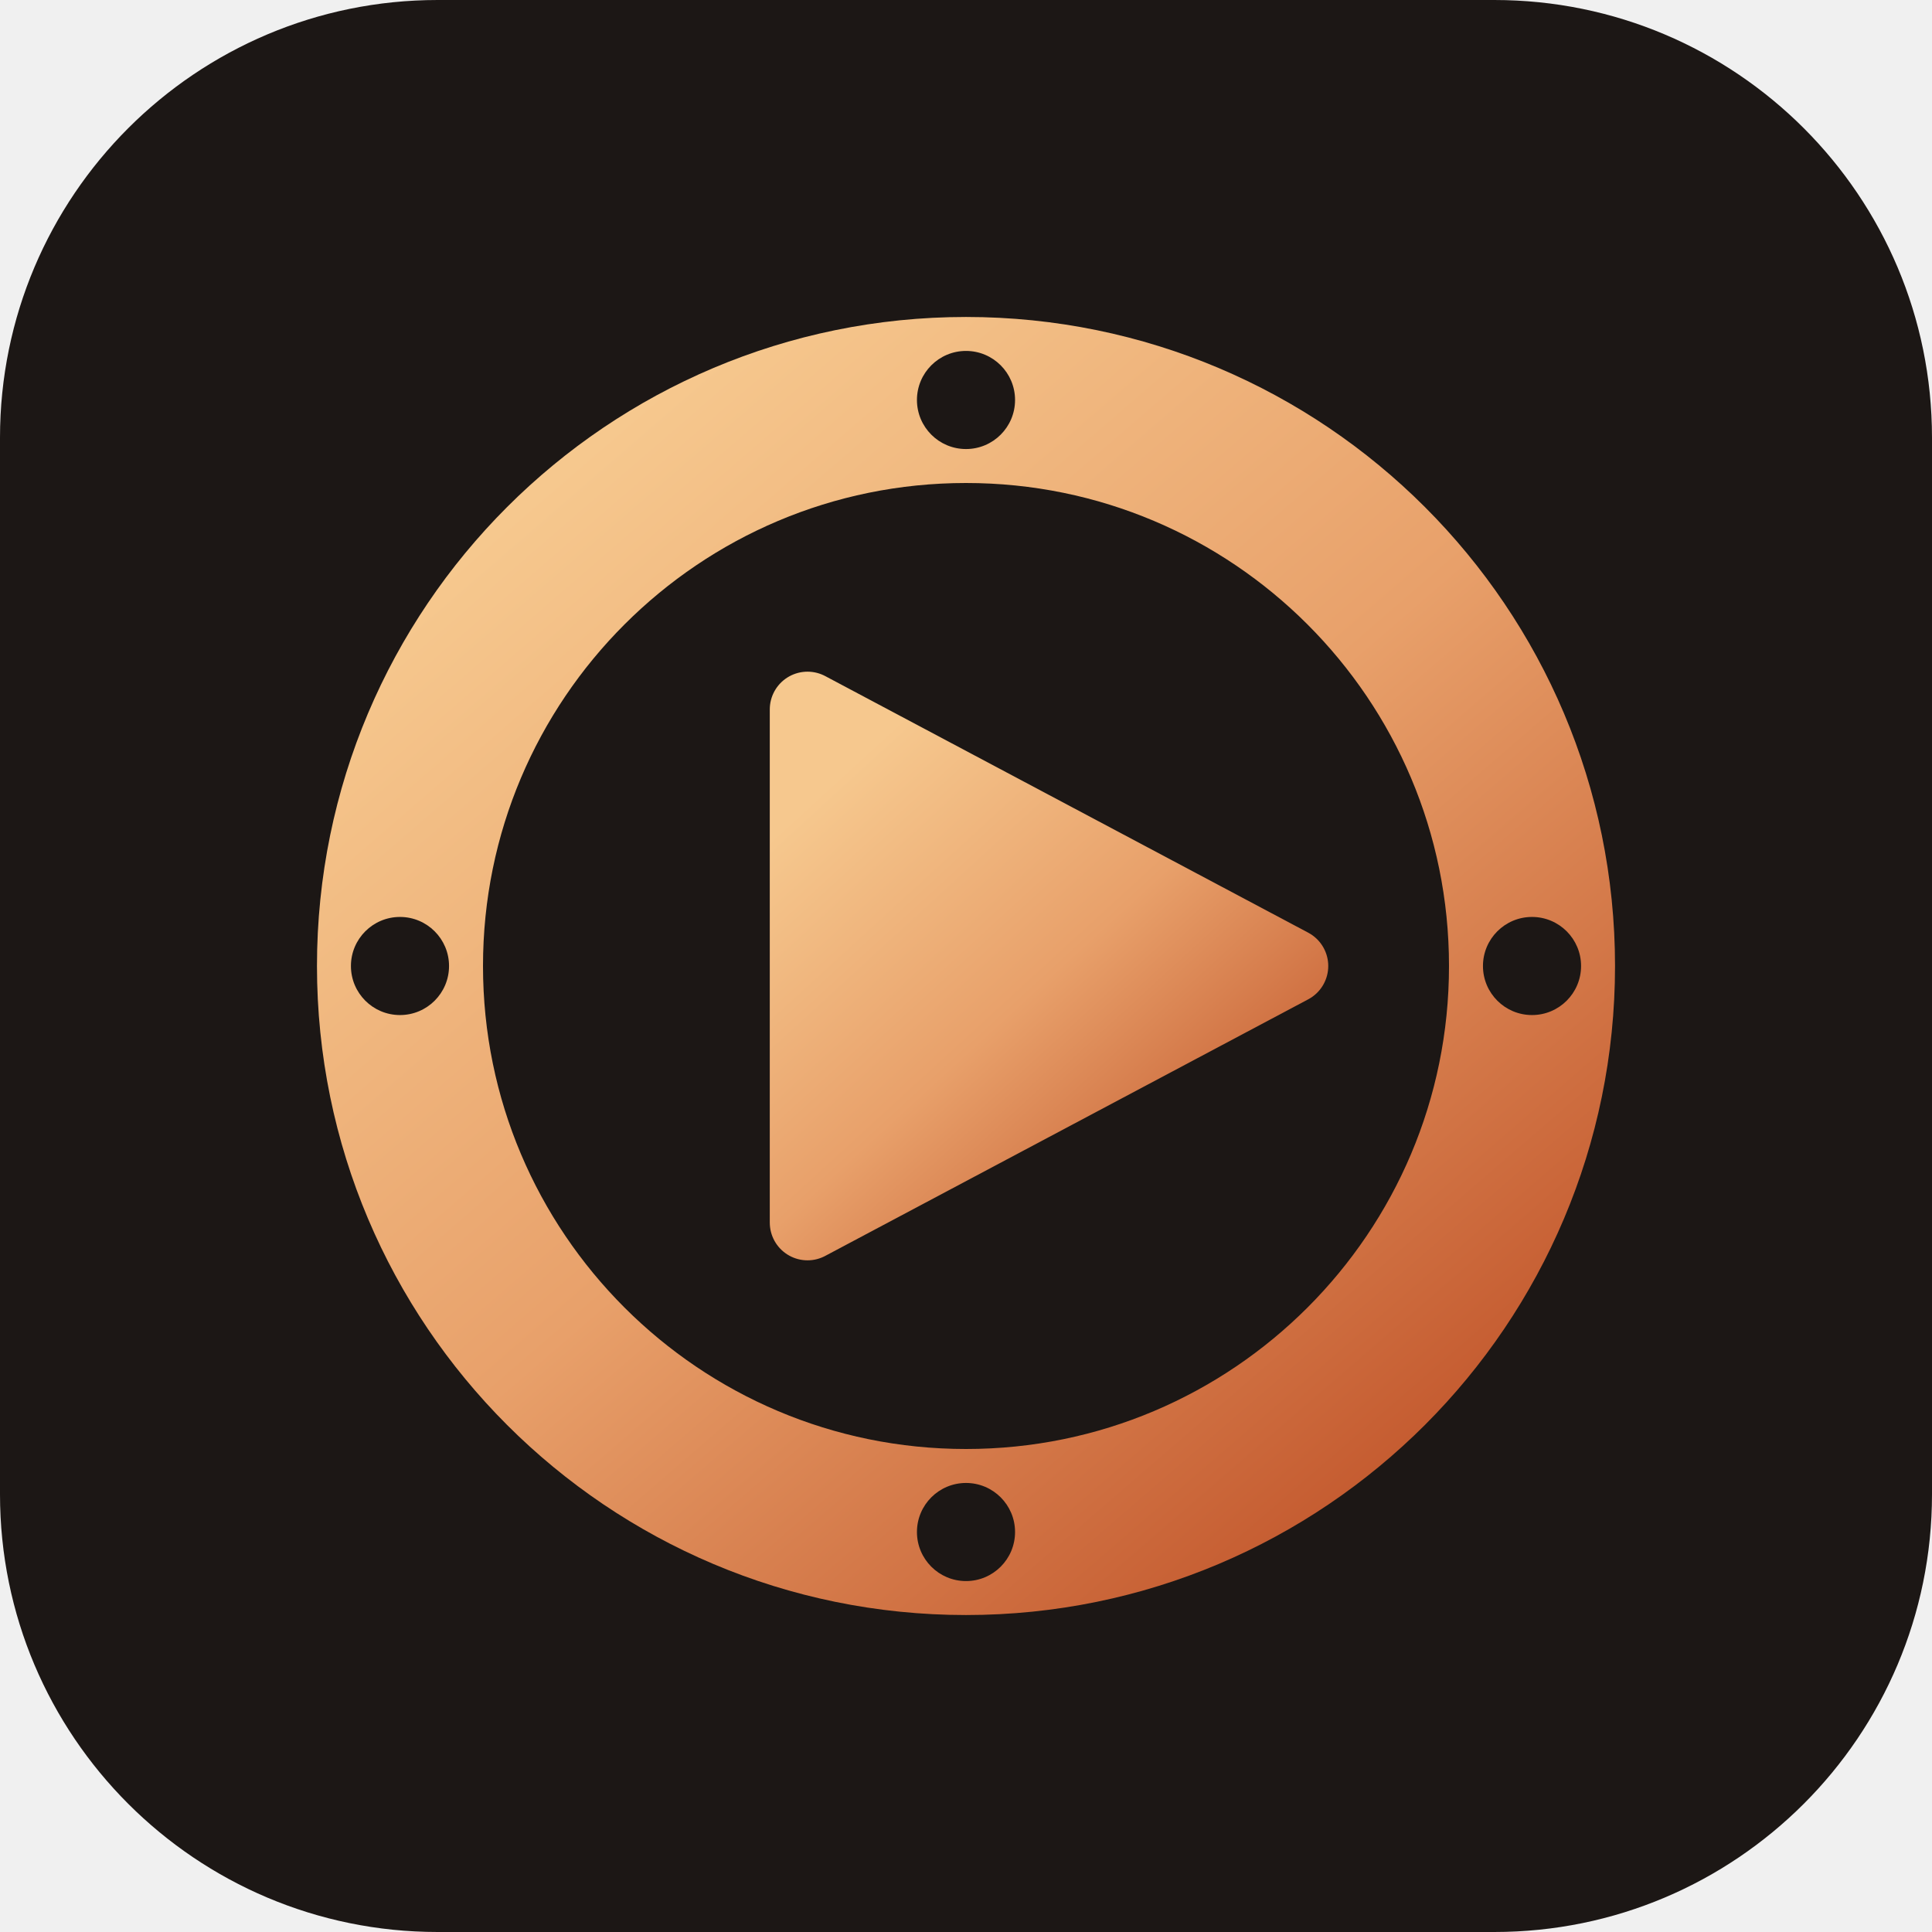
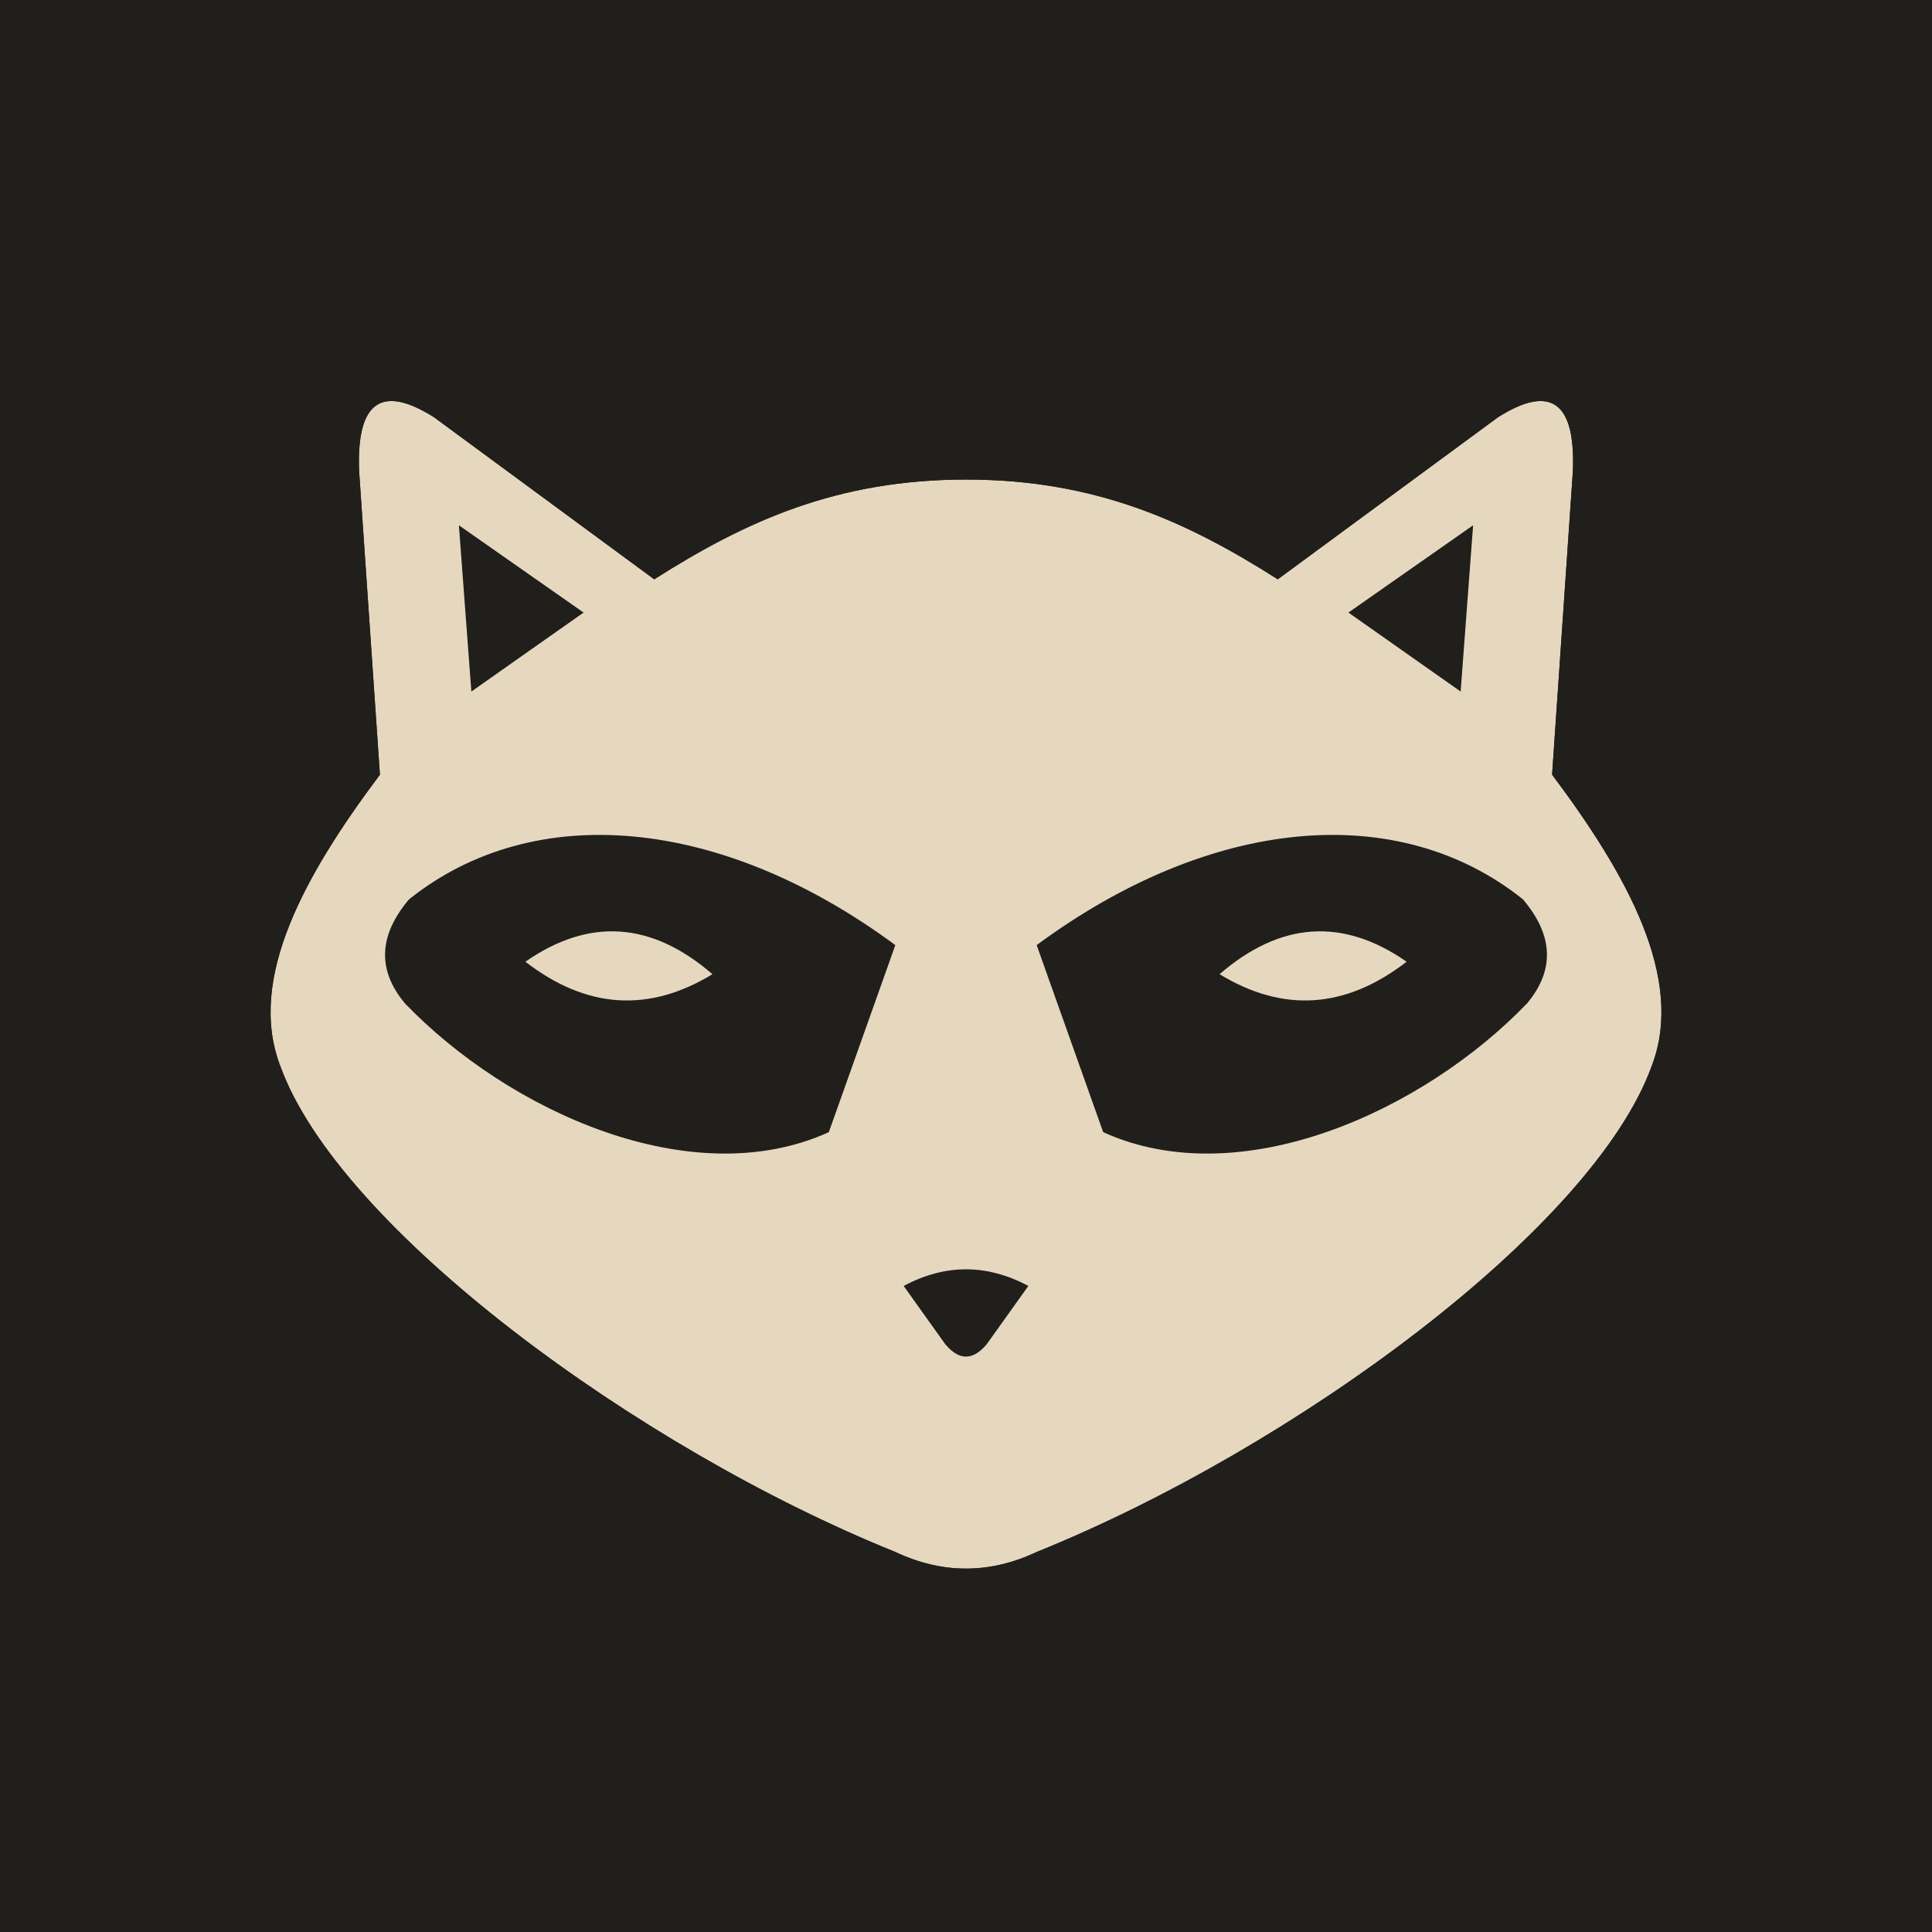
- <svg xmlns="http://www.w3.org/2000/svg" viewBox="0 0 512 512">
-   <defs>
-     <linearGradient id="g" x1="0.12" y1="0.08" x2="0.88" y2="0.96">
-       <stop offset="0" stop-color="#F6C88E" />
-       <stop offset="0.5" stop-color="#E8A06A" />
-       <stop offset="1" stop-color="#C45A2F" />
-     </linearGradient>
-   </defs>
-   <rect width="512" height="512" rx="116" fill="#1C1715" />
-   <circle cx="256" cy="256" r="150" fill="none" stroke="url(#g)" stroke-width="44" />
-   <g fill="#1C1715">
-     <circle cx="256" cy="106" r="13" />
-     <circle cx="406" cy="256" r="13" />
-     <circle cx="256" cy="406" r="13" />
-     <circle cx="106" cy="256" r="13" />
+ <svg xmlns="http://www.w3.org/2000/svg" width="512" height="512" viewBox="0 0 512 512" role="img" aria-label="Rawkoon">
+   <rect width="512" height="512" fill="#201F1C" />
+   <g transform="translate(-26 -4) scale(1.101562)">
+     <defs>
+       <mask id="face" maskUnits="userSpaceOnUse" x="0" y="0" width="512" height="512">
+         <path d="M256 119 C225 119 203 129 181 143 L128 104 Q109 92 110 117 L115 190 C97 214 83 239 91 260 C105 299 177 352 239 377 Q256 385 273 377 C335 352 407 299 421 260 C429 239 415 214 397 190 L402 117 Q403 92 384 104 L331 143 C309 129 287 119 256 119 Z" fill="white" />
+         <path d="M122 220 C152 196 197 200 239 231 L223 276 C190 291 146 271 121 245 Q111 233 122 220 Z" fill="black" />
+         <path d="M122 220 C152 196 197 200 239 231 L223 276 C190 291 146 271 121 245 Q111 233 122 220 Z" transform="translate(512 0) scale(-1 1)" fill="black" />
+         <path d="M150 235 Q173 219 195 238 Q172 252 150 235 Z" fill="white" />
+         <path d="M150 235 Q173 219 195 238 Q172 252 150 235 Z" transform="translate(512 0) scale(-1 1)" fill="white" />
+         <path d="M241 313 Q256 305 271 313 L261 327 Q256 333 251 327 Z" fill="black" />
+         <path d="M134 130 L164 151 L137 170 Z" fill="black" />
+         <path d="M134 130 L164 151 L137 170 Z" transform="translate(512 0) scale(-1 1)" fill="black" />
+       </mask>
+     </defs>
+     <path d="M256 119 C225 119 203 129 181 143 L128 104 Q109 92 110 117 L115 190 C97 214 83 239 91 260 C105 299 177 352 239 377 Q256 385 273 377 C335 352 407 299 421 260 C429 239 415 214 397 190 L402 117 Q403 92 384 104 L331 143 C309 129 287 119 256 119 Z" fill="#E6D8BF" mask="url(#face)" />
  </g>
-   <path d="M214 188 L342 256 L214 324 Z" fill="url(#g)" stroke="url(#g)" stroke-width="20" stroke-linejoin="round" />
</svg>
